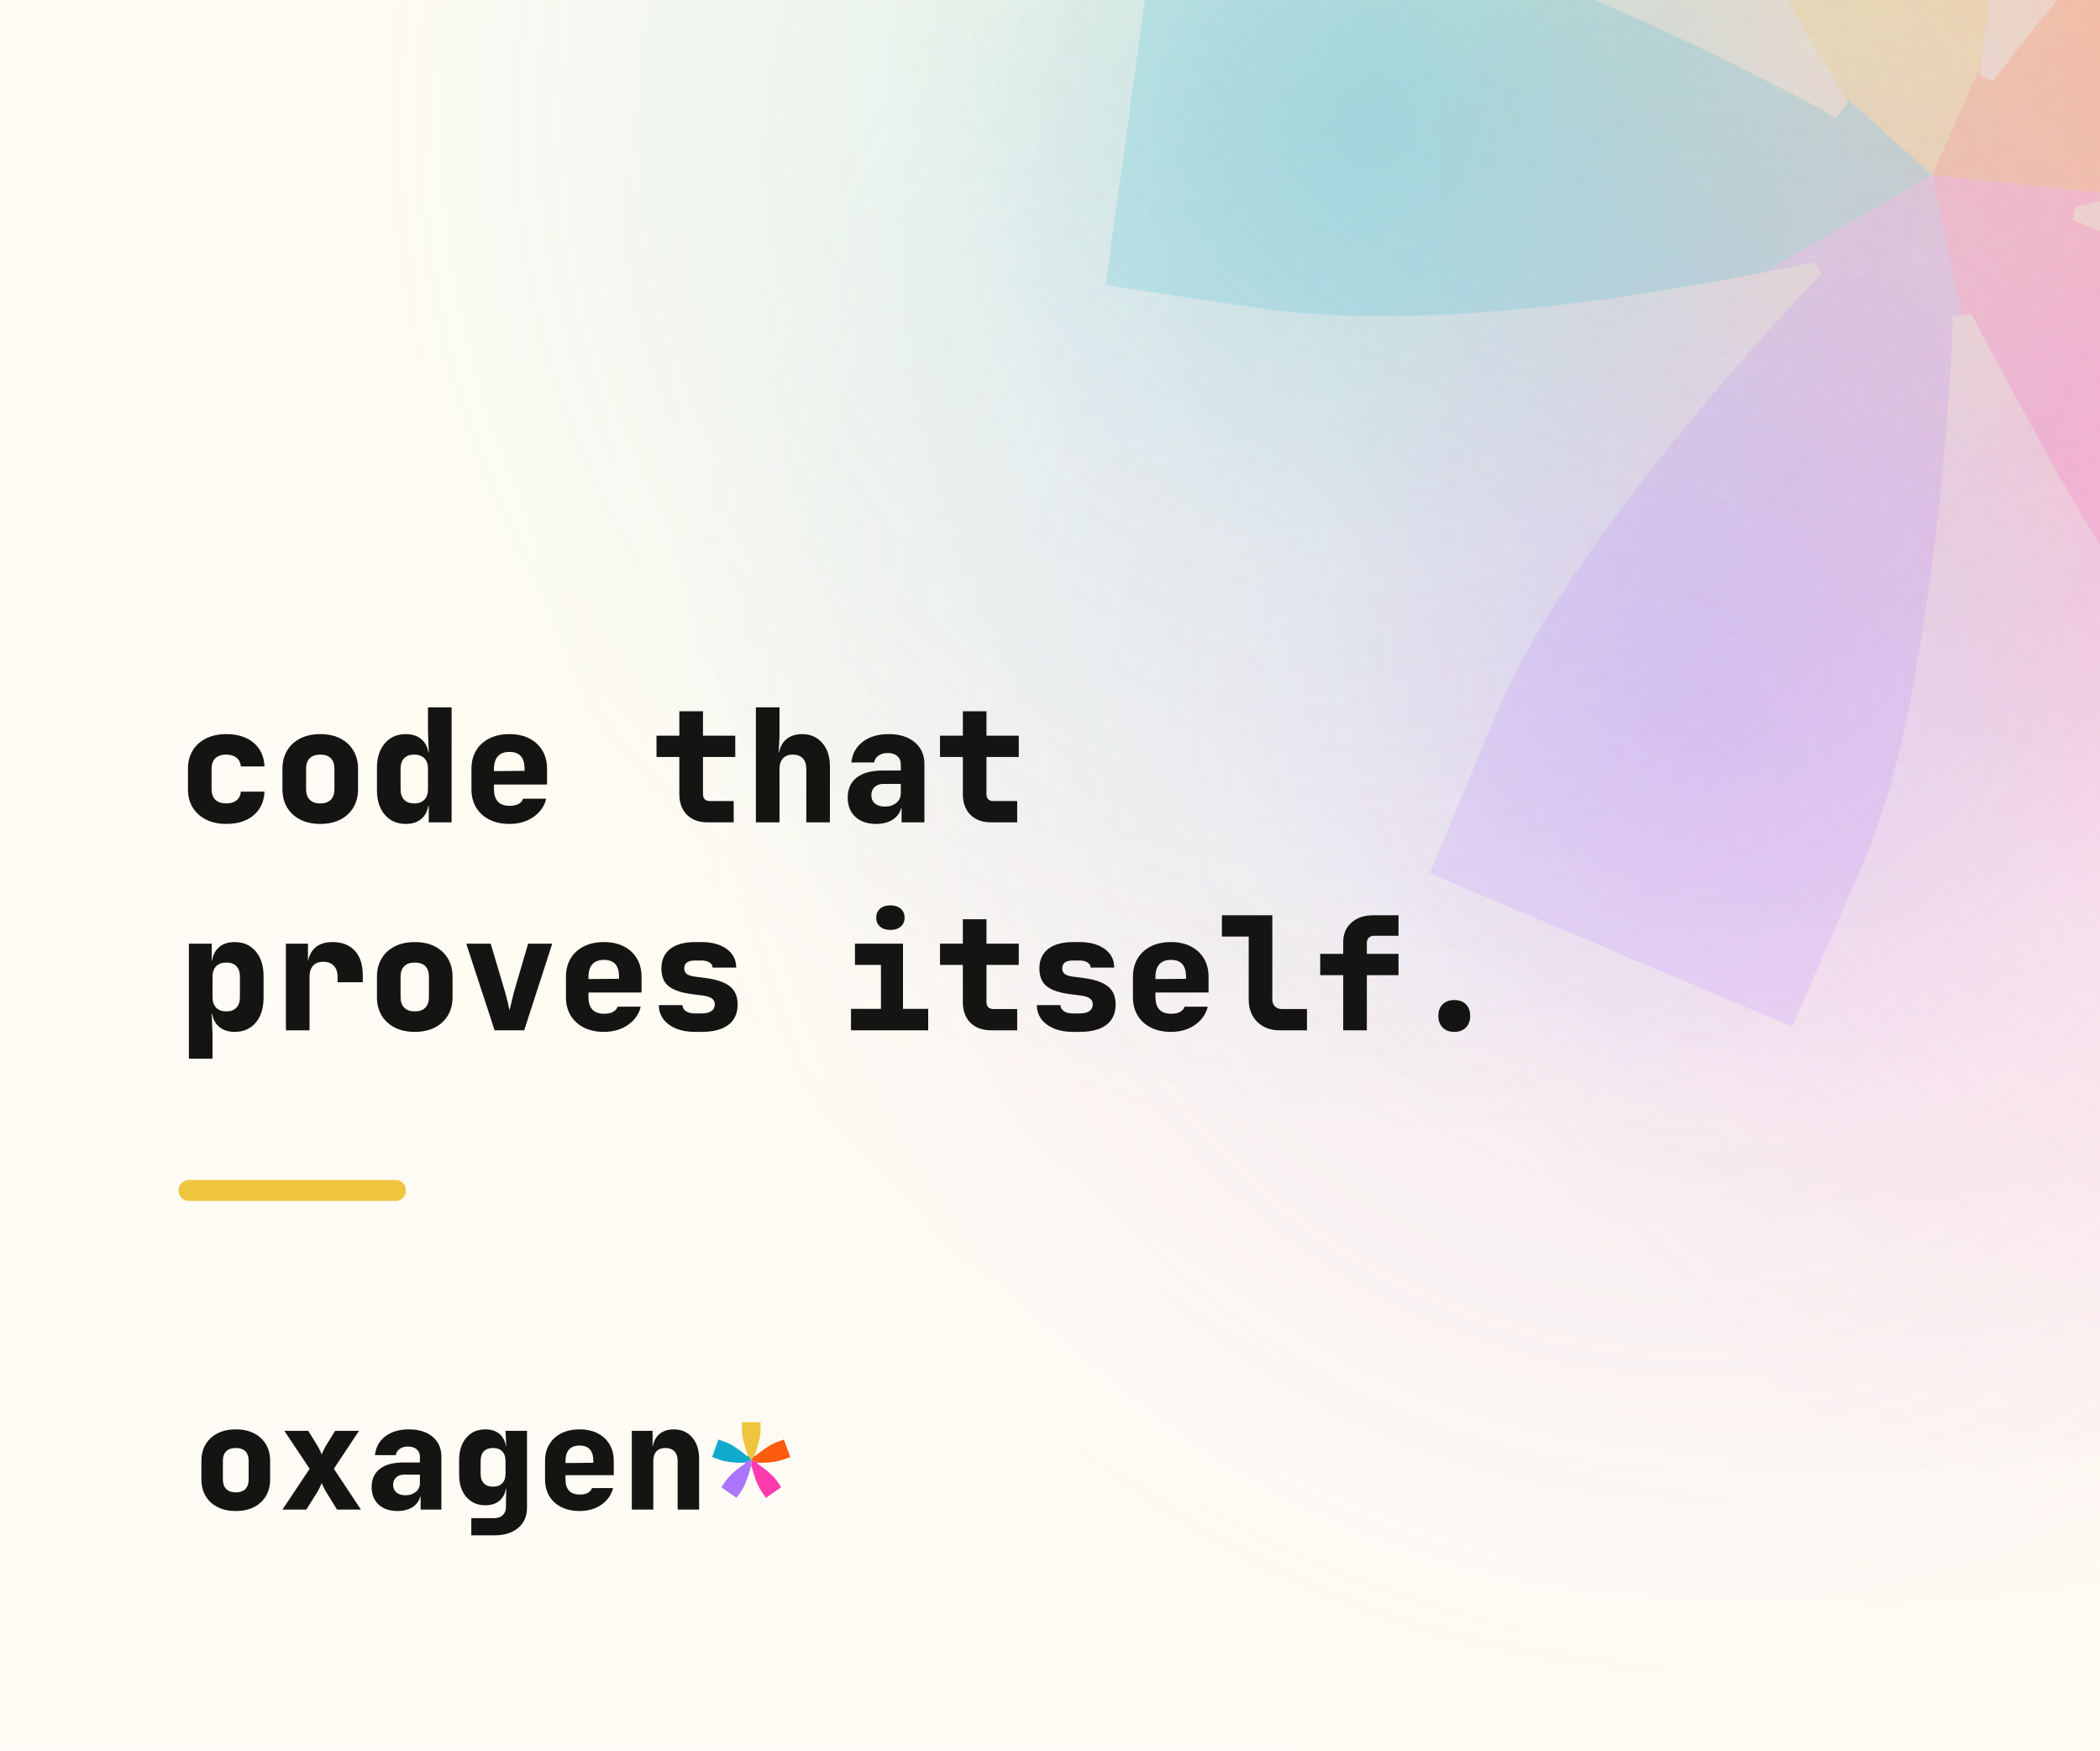
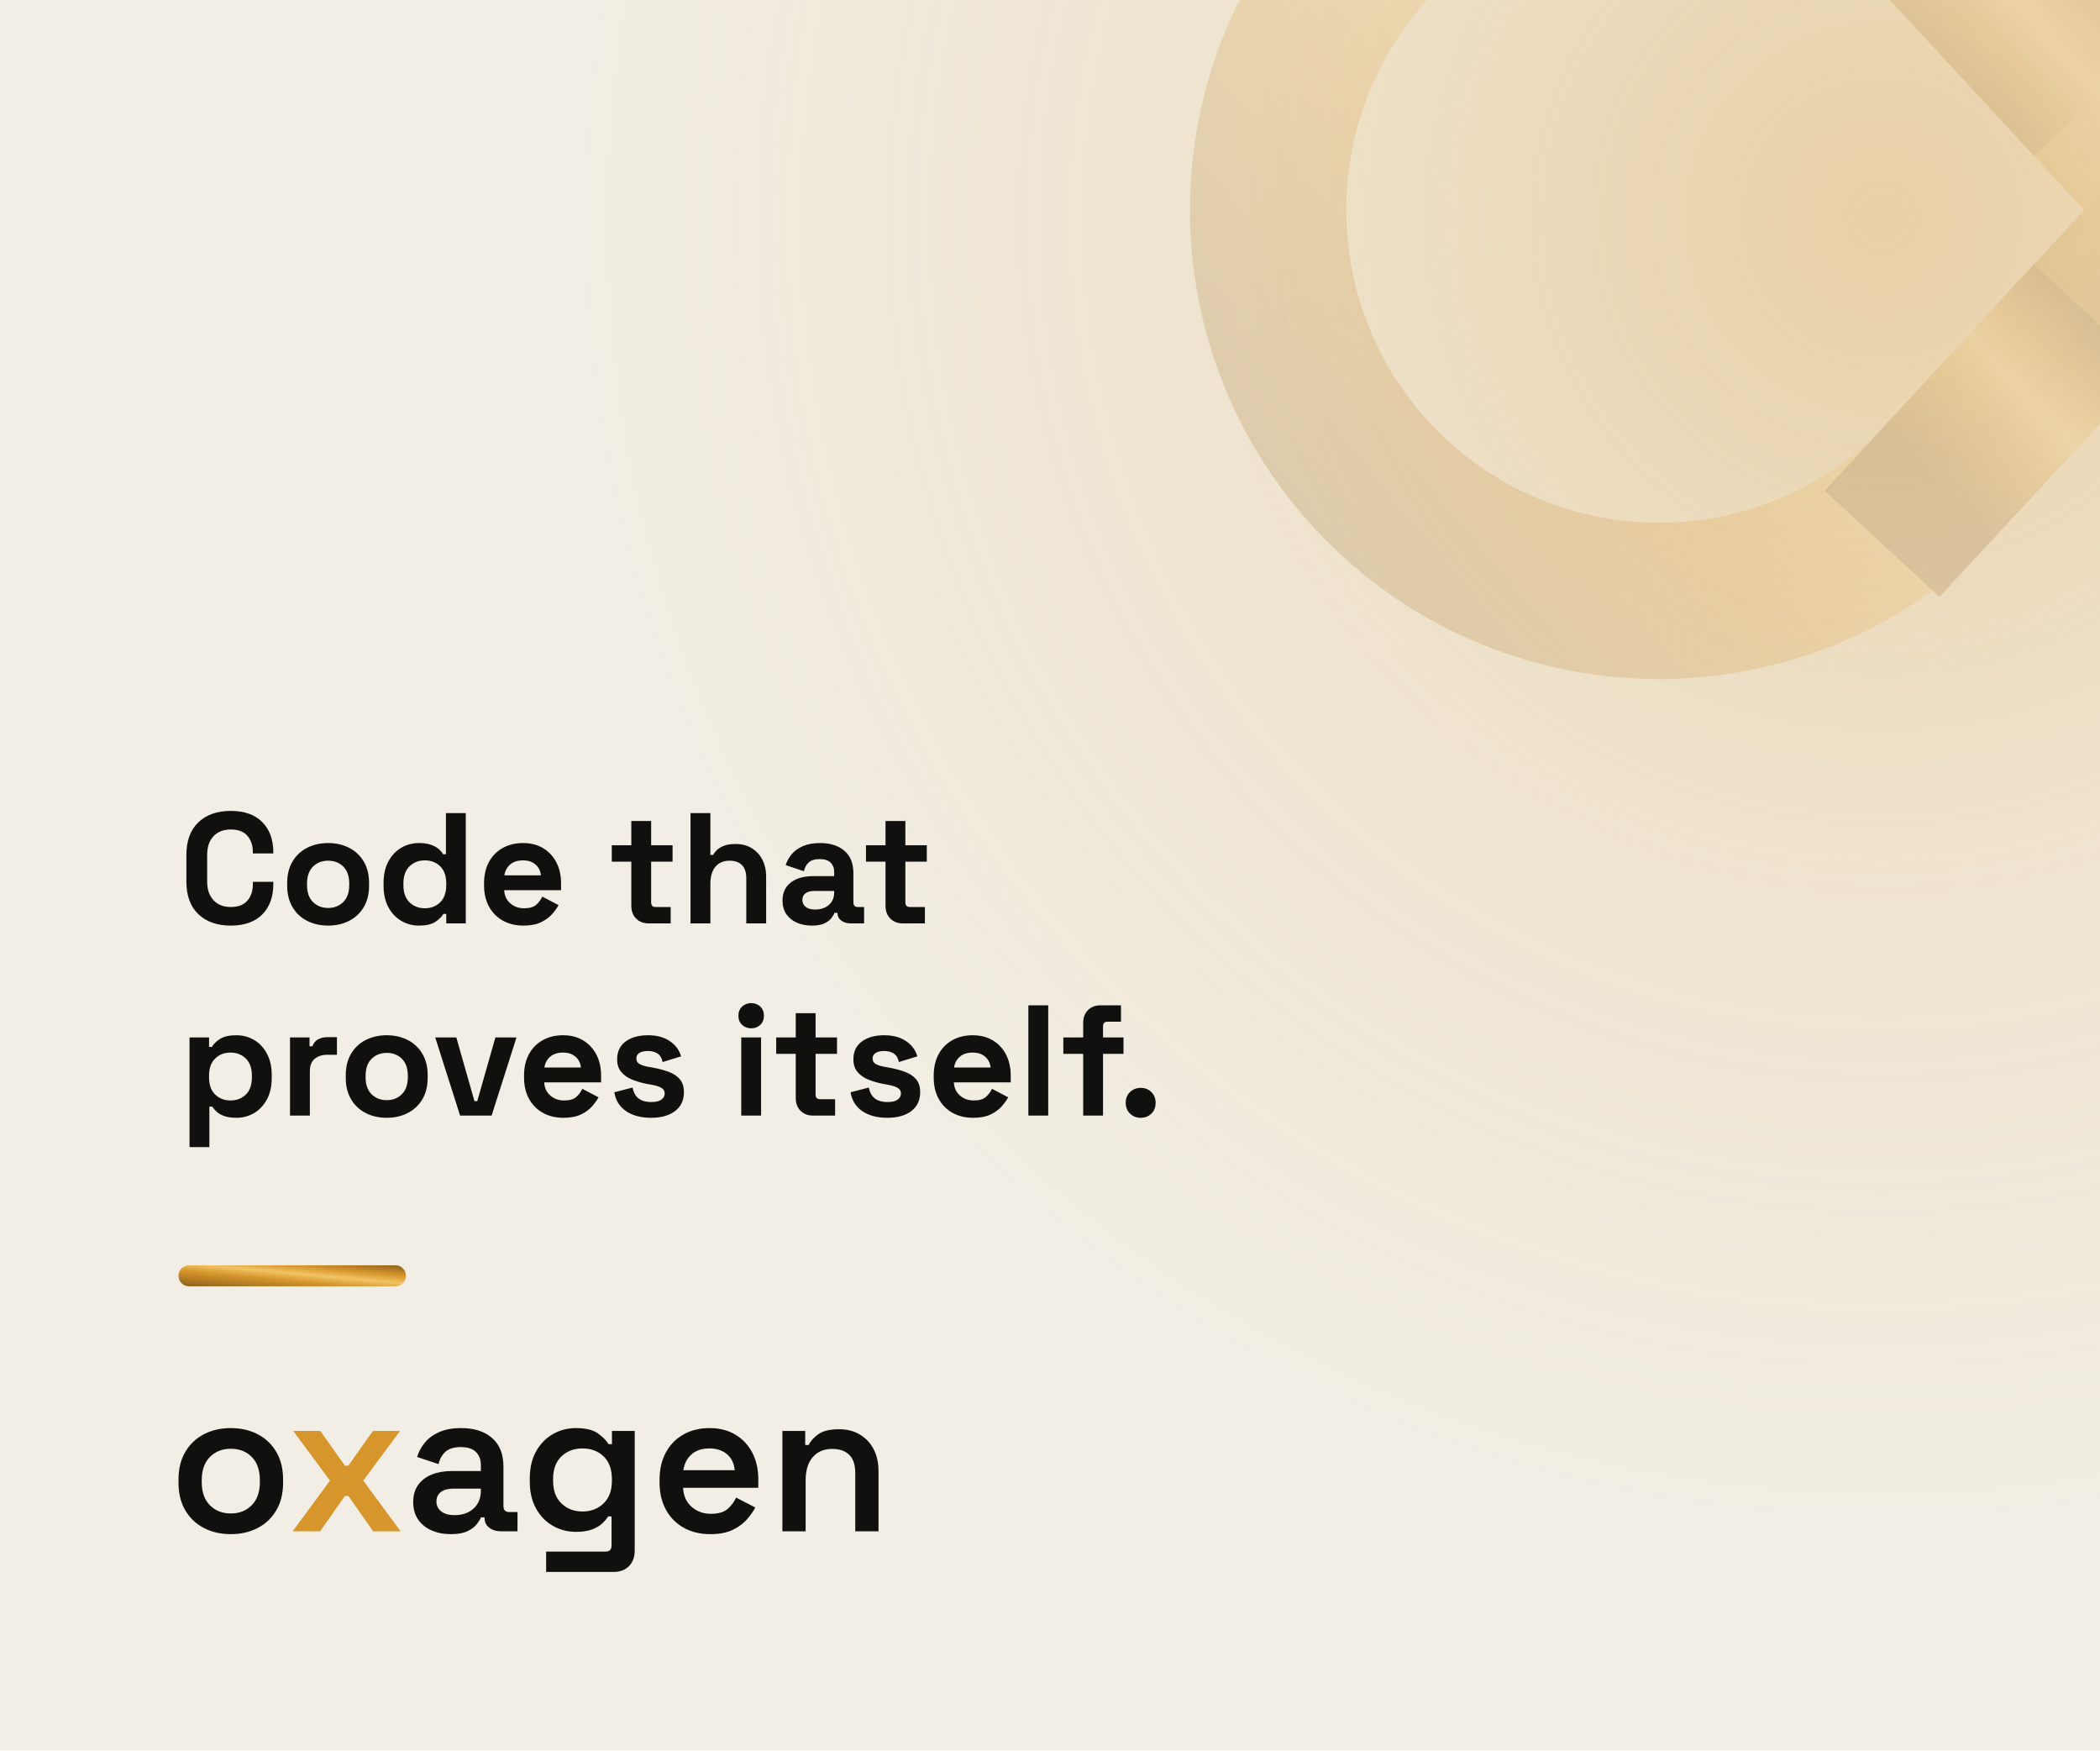
<svg xmlns="http://www.w3.org/2000/svg" width="300" height="250" viewBox="0 0 300 250">
  <defs>
-     <radialGradient id="g-s389">
-       <stop offset="0" stop-color="#EFC53F" stop-opacity="0.05" />
-       <stop offset="1" stop-color="#EFC53F" stop-opacity="0" />
+     <radialGradient id="g-s114">
+       <stop offset="0" stop-color="#D6962C" stop-opacity="0.34" />
+       <stop offset="0.5" stop-color="#D6962C" stop-opacity="0.119" />
+       <stop offset="1" stop-color="#D6962C" stop-opacity="0" />
    </radialGradient>
-     <radialGradient id="au-s390">
-       <stop offset="0" stop-color="#EFC53F" stop-opacity="0.26" />
-       <stop offset="0.45" stop-color="#EFC53F" stop-opacity="0.088" />
-       <stop offset="1" stop-color="#EFC53F" stop-opacity="0" />
-     </radialGradient>
-     <radialGradient id="au-s391">
-       <stop offset="0" stop-color="#FD5C0E" stop-opacity="0.26" />
-       <stop offset="0.45" stop-color="#FD5C0E" stop-opacity="0.088" />
-       <stop offset="1" stop-color="#FD5C0E" stop-opacity="0" />
-     </radialGradient>
-     <radialGradient id="au-s392">
-       <stop offset="0" stop-color="#FD3BAD" stop-opacity="0.26" />
-       <stop offset="0.45" stop-color="#FD3BAD" stop-opacity="0.088" />
-       <stop offset="1" stop-color="#FD3BAD" stop-opacity="0" />
-     </radialGradient>
-     <radialGradient id="au-s393">
-       <stop offset="0" stop-color="#AC75FD" stop-opacity="0.26" />
-       <stop offset="0.45" stop-color="#AC75FD" stop-opacity="0.088" />
-       <stop offset="1" stop-color="#AC75FD" stop-opacity="0" />
-     </radialGradient>
-     <radialGradient id="au-s394">
-       <stop offset="0" stop-color="#11A9CC" stop-opacity="0.26" />
-       <stop offset="0.45" stop-color="#11A9CC" stop-opacity="0.088" />
-       <stop offset="1" stop-color="#11A9CC" stop-opacity="0" />
-     </radialGradient>
-     <clipPath id="clip-s395">
-       <path d="M233.82 64.98 227.46 60.54 229.32 57.84Q230.34 56.4 231.84 55.02Q233.34 53.64 234.87 52.47Q236.4 51.3 237.48 50.58L237.36 50.34Q236.04 50.34 234.12 50.25Q232.2 50.16 230.22 49.86Q228.24 49.56 226.68 49.02L223.62 47.88L226.26 40.56L229.38 41.7Q230.94 42.24 232.62 43.32Q234.3 44.4 235.83 45.57Q237.36 46.74 238.38 47.64L238.68 47.4Q238.26 46.14 237.63 44.28Q237 42.42 236.55 40.38Q236.1 38.34 236.1 36.6V33.3H243.9V36.6Q243.9 38.34 243.45 40.38Q243 42.42 242.4 44.28Q241.8 46.14 241.32 47.4L241.56 47.58Q242.58 46.68 244.11 45.54Q245.64 44.4 247.32 43.32Q249 42.24 250.56 41.7L253.68 40.56L256.38 47.88L253.26 49.02Q251.7 49.56 249.75 49.86Q247.8 50.16 245.91 50.25Q244.02 50.34 242.64 50.34L242.52 50.58Q243.6 51.3 245.13 52.47Q246.66 53.64 248.19 55.02Q249.72 56.4 250.68 57.78L252.54 60.54L246.18 64.98L244.26 62.28Q243.3 60.84 242.49 58.92Q241.68 57 241.11 55.11Q240.54 53.22 240.18 51.96H239.82Q239.52 53.22 238.92 55.11Q238.32 57 237.54 58.92Q236.76 60.84 235.74 62.28Z" />
-     </clipPath>
-     <clipPath id="clip-s396">
-       <path d="M233.82 64.98 227.46 60.54 229.32 57.84Q230.34 56.4 231.84 55.02Q233.34 53.64 234.87 52.47Q236.4 51.3 237.48 50.58L237.36 50.34Q236.04 50.34 234.12 50.25Q232.2 50.16 230.22 49.86Q228.24 49.56 226.68 49.02L223.62 47.88L226.26 40.56L229.38 41.7Q230.94 42.24 232.62 43.32Q234.3 44.4 235.83 45.57Q237.36 46.74 238.38 47.64L238.68 47.4Q238.26 46.14 237.63 44.28Q237 42.42 236.55 40.38Q236.1 38.34 236.1 36.6V33.3H243.9V36.6Q243.9 38.34 243.45 40.38Q243 42.42 242.4 44.28Q241.8 46.14 241.32 47.4L241.56 47.58Q242.58 46.68 244.11 45.54Q245.64 44.4 247.32 43.32Q249 42.24 250.56 41.7L253.68 40.56L256.38 47.88L253.26 49.02Q251.7 49.56 249.75 49.86Q247.8 50.16 245.91 50.25Q244.02 50.34 242.64 50.34L242.52 50.58Q243.6 51.3 245.13 52.47Q246.66 53.64 248.19 55.02Q249.72 56.4 250.68 57.78L252.54 60.54L246.18 64.98L244.26 62.28Q243.3 60.84 242.49 58.92Q241.68 57 241.11 55.11Q240.54 53.22 240.18 51.96H239.82Q239.52 53.22 238.92 55.11Q238.32 57 237.54 58.92Q236.76 60.84 235.74 62.28Z" />
-     </clipPath>
+     <linearGradient id="sheen-s115" x1="0" y1="1" x2="1" y2="0">
+       <stop offset="0" stop-color="#8B5E1A" />
+       <stop offset="0.38" stop-color="#D6962C" />
+       <stop offset="0.56" stop-color="#F1C364" />
+       <stop offset="0.74" stop-color="#D6962C" />
+       <stop offset="1" stop-color="#8B5E1A" />
+     </linearGradient>
+     <linearGradient id="sheen-s116" x1="0" y1="1" x2="1" y2="0">
+       <stop offset="0" stop-color="#8B5E1A" />
+       <stop offset="0.38" stop-color="#D6962C" />
+       <stop offset="0.56" stop-color="#F1C364" />
+       <stop offset="0.74" stop-color="#D6962C" />
+       <stop offset="1" stop-color="#8B5E1A" />
+     </linearGradient>
  </defs>
-   <rect width="300" height="250" fill="#FFFCF5" />
-   <circle cx="270.0" cy="30.0" r="250.0" fill="url(#g-s389)" />
-   <circle cx="259.2" cy="-54.0" r="147.2" fill="url(#au-s390)" />
-   <circle cx="345.9" cy="-15.4" r="147.2" fill="url(#au-s391)" />
-   <circle cx="336.0" cy="79.0" r="147.2" fill="url(#au-s392)" />
-   <circle cx="243.2" cy="98.8" r="147.2" fill="url(#au-s393)" />
-   <circle cx="195.7" cy="16.6" r="147.2" fill="url(#au-s394)" />
-   <g opacity="0.16" transform="translate(276.0,25.0) rotate(-12) scale(7.24969) translate(-240.00,-49.14)">
-     <g class="star" clip-path="url(#clip-s395)">
-       <path class="ray ray0" d="M240.00 49.14 L211.12 9.38 L268.88 9.38 Z" fill="#EFC53F" />
-       <path class="ray ray1" d="M240.00 49.14 L268.88 9.38 L286.73 64.33 Z" fill="#FD5C0E" />
-       <path class="ray ray2" d="M240.00 49.14 L286.73 64.33 L240.00 98.28 Z" fill="#FD3BAD" />
-       <path class="ray ray3" d="M240.00 49.14 L240.00 98.28 L193.27 64.33 Z" fill="#AC75FD" />
-       <path class="ray ray4" d="M240.00 49.14 L193.27 64.33 L211.12 9.38 Z" fill="#11A9CC" />
+   <rect width="300" height="250" fill="#F2EEE5" />
+   <circle cx="270.0" cy="30.0" r="190.0" fill="url(#g-s114)" />
+   <g opacity="0.2" transform="translate(270.00,30.00) rotate(0) scale(1.86064) translate(-62.745,-48.000)">
+     <g data-mark="continuous-ox">
+       <path data-part="o" pathLength="1" d="M66.213 26.787 A30 30 0 1 0 66.213 69.213" fill="none" stroke="url(#sheen-s115)" stroke-width="12" stroke-linecap="round" />
+       <path data-part="xa" pathLength="1" d="M66.213 26.787 L108 72" fill="none" stroke="url(#sheen-s115)" stroke-width="12" stroke-linecap="square" />
+       <path data-part="xb" pathLength="1" d="M108 24 L66.213 69.213" fill="none" stroke="url(#sheen-s115)" stroke-width="12" stroke-linecap="square" />
+       <path data-part="ga" pathLength="1" d="M66.213 26.787 L78.2 39.760" fill="none" stroke="url(#sheen-s115)" stroke-width="12" stroke-linecap="butt" />
+       <path data-part="gb" pathLength="1" d="M66.213 69.213 L78.2 56.240" fill="none" stroke="url(#sheen-s115)" stroke-width="12" stroke-linecap="butt" />
    </g>
  </g>
-   <g transform="translate(25.50,191.77) scale(0.34091)">
-     <path d="M24 70.5Q19.62 70.5 16.38 68.85Q13.14 67.2 11.37 64.23Q9.6 61.26 9.6 57.3V49.5Q9.6 45.54 11.37 42.57Q13.14 39.6 16.38 37.95Q19.62 36.3 24 36.3Q28.44 36.3 31.65 37.95Q34.86 39.6 36.63 42.57Q38.4 45.54 38.4 49.5V57.3Q38.4 61.26 36.63 64.23Q34.86 67.2 31.65 68.85Q28.44 70.5 24 70.5ZM24 62.7Q26.64 62.7 28.02 61.29Q29.4 59.88 29.4 57.3V49.5Q29.4 46.86 28.02 45.48Q26.64 44.1 24 44.1Q21.42 44.1 20.01 45.48Q18.6 46.86 18.6 49.5V57.3Q18.6 59.88 20.01 61.29Q21.42 62.7 24 62.7Z M43.56 69.9 54.96 52.8 44.34 36.9H54.36L58.44 43.5Q58.92 44.28 59.34 45.24Q59.76 46.2 60 46.8Q60.24 46.2 60.69 45.24Q61.14 44.28 61.56 43.5L65.64 36.9H75.66L65.1 52.8L76.44 69.9H66.42L61.62 62.1Q61.14 61.26 60.69 60.33Q60.24 59.4 60 58.8Q59.76 59.4 59.34 60.33Q58.92 61.26 58.44 62.1L53.58 69.9Z M91.74 70.5Q86.76 70.5 83.85 67.8Q80.94 65.1 80.94 60.48Q80.94 55.5 84.39 52.83Q87.84 50.16 94.32 50.16H101.16V47.7Q101.16 45.78 99.81 44.64Q98.46 43.5 96.18 43.5Q94.08 43.5 92.7 44.46Q91.32 45.42 91.02 47.1H82.32Q82.86 42.12 86.67 39.21Q90.48 36.3 96.48 36.3Q102.78 36.3 106.47 39.39Q110.16 42.48 110.16 47.7V69.9H101.46V64.5H100.02L101.52 62.4Q101.52 66.12 98.85 68.31Q96.18 70.5 91.74 70.5ZM95.1 63.9Q97.74 63.9 99.45 62.49Q101.16 61.08 101.16 58.8V55.26H94.5Q92.46 55.26 91.2 56.43Q89.94 57.6 89.94 59.52Q89.94 61.56 91.32 62.73Q92.7 63.9 95.1 63.9Z M122.7 80.7V73.5H132Q134.52 73.5 135.87 72.24Q137.22 70.98 137.22 68.76V67.5L137.34 61.2H135.24L137.34 59.1Q137.34 63.36 135 65.73Q132.66 68.1 128.58 68.1Q123.6 68.1 120.6 64.62Q117.6 61.14 117.6 55.2V49.2Q117.6 43.32 120.6 39.81Q123.6 36.3 128.58 36.3Q132.66 36.3 135 38.67Q137.34 41.04 137.34 45.3L135.24 43.2H137.34L137.04 36.9H146.04V69.06Q146.04 74.46 142.35 77.58Q138.66 80.7 132.3 80.7ZM131.82 60.3Q134.28 60.3 135.66 58.89Q137.04 57.48 137.04 54.9V49.5Q137.04 46.92 135.66 45.51Q134.28 44.1 131.82 44.1Q129.3 44.1 127.95 45.51Q126.6 46.92 126.6 49.5V54.9Q126.6 57.48 127.95 58.89Q129.3 60.3 131.82 60.3Z M168.06 70.5Q163.68 70.5 160.41 68.85Q157.14 67.2 155.37 64.23Q153.6 61.26 153.6 57.3V49.5Q153.6 45.54 155.37 42.57Q157.14 39.6 160.41 37.95Q163.68 36.3 168.06 36.3Q172.44 36.3 175.65 37.95Q178.86 39.6 180.63 42.57Q182.4 45.54 182.4 49.5V55.5H162.18V57.3Q162.18 60.42 163.68 62.01Q165.18 63.6 168.18 63.6Q170.28 63.6 171.57 62.88Q172.86 62.16 173.28 60.9H182.1Q181.02 65.22 177.21 67.86Q173.4 70.5 168.06 70.5ZM173.82 50.88V49.38Q173.82 46.32 172.41 44.7Q171 43.08 168.06 43.08Q165.12 43.08 163.65 44.76Q162.18 46.44 162.18 49.5V50.4L174.42 50.28Z M189.96 69.9V36.9H198.66V43.2H201.3L198.66 45.3Q198.66 41.1 201.06 38.7Q203.46 36.3 207.54 36.3Q212.34 36.3 215.25 39.66Q218.16 43.02 218.16 48.6V69.9H209.16V49.5Q209.16 46.92 207.81 45.51Q206.46 44.1 204 44.1Q201.6 44.1 200.28 45.51Q198.96 46.92 198.96 49.5V69.9Z" fill="#141413" />
-     <g class="star" clip-path="url(#clip-s396)">
-       <path class="ray ray0" d="M240.00 49.14 L211.12 9.38 L268.88 9.38 Z" fill="#EFC53F" />
-       <path class="ray ray1" d="M240.00 49.14 L268.88 9.38 L286.73 64.33 Z" fill="#FD5C0E" />
-       <path class="ray ray2" d="M240.00 49.14 L286.73 64.33 L240.00 98.28 Z" fill="#FD3BAD" />
-       <path class="ray ray3" d="M240.00 49.14 L240.00 98.28 L193.27 64.33 Z" fill="#AC75FD" />
-       <path class="ray ray4" d="M240.00 49.14 L193.27 64.33 L211.12 9.38 Z" fill="#11A9CC" />
-     </g>
+   <g transform="translate(25.50,203.96) scale(0.22033)">
+     <path d="M33.908 68.758Q24.166 68.758 16.479 64.774Q8.791 60.789 4.396 53.297Q0 45.803 0 35.386V33.372Q0 22.954 4.396 15.461Q8.791 7.969 16.479 3.984Q24.166 0 33.908 0Q43.651 0 51.338 3.984Q59.025 7.969 63.421 15.461Q67.817 22.954 67.817 33.372V35.386Q67.817 45.803 63.421 53.297Q59.025 60.789 51.338 64.774Q43.651 68.758 33.908 68.758ZM33.908 55.349Q42.19 55.349 47.469 50.02Q52.748 44.691 52.748 35.014V33.744Q52.748 24.067 47.523 18.738Q42.298 13.409 33.908 13.409Q25.65 13.409 20.359 18.738Q15.068 24.067 15.068 33.744V35.014Q15.068 44.691 20.359 50.02Q25.65 55.349 33.908 55.349Z M176.569 68.758Q169.637 68.758 164.119 66.345Q158.601 63.933 155.387 59.294Q152.173 54.654 152.173 48.009Q152.173 41.34 155.387 36.856Q158.601 32.371 164.27 30.102Q169.94 27.832 177.174 27.832H196.047V23.892Q196.047 18.732 192.874 15.527Q189.701 12.323 182.99 12.323Q176.411 12.323 173.049 15.384Q169.686 18.445 168.627 23.359L154.691 18.732Q156.27 13.613 159.748 9.397Q163.225 5.181 169.049 2.59Q174.874 0 183.208 0Q195.972 0 203.326 6.428Q210.681 12.856 210.681 24.939V50.471Q210.681 54.42 214.368 54.42H219.795V66.915H209.197Q204.464 66.915 201.442 64.533Q198.42 62.152 198.42 58.156V57.886H196.126Q195.392 59.697 193.399 62.298Q191.406 64.9 187.388 66.829Q183.369 68.758 176.569 68.758ZM179.05 56.435Q186.581 56.435 191.314 52.159Q196.047 47.884 196.047 40.603V39.24H178.175Q173.175 39.24 170.208 41.388Q167.241 43.536 167.241 47.551Q167.241 51.567 170.34 54.001Q173.439 56.435 179.05 56.435Z M227.767 34.642V32.628Q227.767 22.382 231.86 15.086Q235.953 7.791 242.768 3.895Q249.582 0 257.706 0Q266.935 0 271.762 3.333Q276.589 6.665 278.81 10.411H281.042V1.843H295.801V79.33Q295.801 85.699 292.104 89.472Q288.408 93.246 282.079 93.246H238.369V80.054H277.023Q280.779 80.054 280.779 76.104V57.278H278.547Q277.161 59.568 274.665 61.89Q272.168 64.213 268.057 65.741Q263.946 67.27 257.706 67.27Q249.582 67.27 242.756 63.375Q235.93 59.479 231.848 52.172Q227.767 44.865 227.767 34.642ZM261.938 54.078Q270.151 54.078 275.573 48.861Q280.996 43.644 280.996 34.27V33Q280.996 23.494 275.627 18.343Q270.259 13.192 261.938 13.192Q253.749 13.192 248.315 18.343Q242.881 23.494 242.881 33V34.27Q242.881 43.644 248.315 48.861Q253.749 54.078 261.938 54.078Z M344.764 68.758Q334.998 68.758 327.583 64.611Q320.167 60.464 316.031 52.905Q311.896 45.346 311.896 35.169V33.589Q311.896 23.389 315.977 15.842Q320.059 8.294 327.397 4.147Q334.735 0 344.385 0Q353.881 0 360.956 4.187Q368.031 8.373 371.981 15.851Q375.931 23.33 375.931 33.289V38.697H327.181Q327.468 46.333 332.587 50.95Q337.707 55.566 345.198 55.566Q352.522 55.566 356.101 52.353Q359.681 49.141 361.553 45.063L373.985 51.481Q372.119 55.066 368.63 59.104Q365.141 63.143 359.394 65.95Q353.648 68.758 344.764 68.758ZM327.313 27.289H360.622Q360.095 20.799 355.7 16.995Q351.304 13.192 344.277 13.192Q337.055 13.192 332.691 16.995Q328.327 20.799 327.313 27.289Z M391.548 66.915V1.843H406.353V10.977H408.585Q410.303 7.254 414.832 3.999Q419.361 0.744 428.435 0.744Q435.956 0.744 441.695 4.129Q447.434 7.514 450.651 13.59Q453.868 19.666 453.868 27.944V66.915H438.8V29.123Q438.8 21.197 434.891 17.349Q430.983 13.502 423.9 13.502Q415.872 13.502 411.244 18.824Q406.617 24.146 406.617 33.944V66.915Z" fill="#10100F" />
+     <path d="M73.998 66.915 98.226 34.07 74.376 1.843H91.963L107.9 24.35H110.131L126.068 1.843H143.654L119.805 34.07L144.033 66.915H126.206L110.131 44.007H107.9L91.824 66.915Z" fill="#D6962C" />
  </g>
-   <rect x="25.5" y="168.523" width="32.5" height="3" rx="1.5" fill="#EFC53F" />
-   <path d="M26.985 151.198V134.773H30.247V137.135H31.035L30.247 137.923Q30.247 136.325 31.125 135.436Q32.002 134.548 33.532 134.548Q35.4 134.548 36.525 135.864Q37.65 137.18 37.65 139.385V142.535Q37.65 143.998 37.144 145.089Q36.638 146.18 35.715 146.776Q34.792 147.373 33.532 147.373Q32.002 147.373 31.125 146.484Q30.247 145.595 30.247 143.998L31.035 144.785H30.247L30.36 147.823V151.198ZM32.318 144.448Q33.263 144.448 33.769 143.919Q34.275 143.39 34.275 142.423V139.498Q34.275 138.508 33.769 137.99Q33.263 137.473 32.318 137.473Q31.395 137.473 30.878 138.001Q30.36 138.53 30.36 139.498V142.423Q30.36 143.39 30.878 143.919Q31.395 144.448 32.318 144.448Z M40.845 147.148V134.773H43.995V137.135H44.85L43.883 138.575Q43.883 136.573 44.805 135.56Q45.727 134.548 47.505 134.548Q49.553 134.548 50.689 135.785Q51.825 137.023 51.825 139.273V140.285H48.225V139.498Q48.225 138.485 47.674 137.923Q47.123 137.36 46.2 137.36Q45.233 137.36 44.726 137.923Q44.22 138.485 44.22 139.498V147.148Z M59.25 147.373Q57.608 147.373 56.392 146.754Q55.178 146.135 54.514 145.021Q53.85 143.908 53.85 142.423V139.498Q53.85 138.013 54.514 136.899Q55.178 135.785 56.392 135.166Q57.608 134.548 59.25 134.548Q60.915 134.548 62.119 135.166Q63.322 135.785 63.986 136.899Q64.65 138.013 64.65 139.498V142.423Q64.65 143.908 63.986 145.021Q63.322 146.135 62.119 146.754Q60.915 147.373 59.25 147.373ZM59.25 144.448Q60.24 144.448 60.758 143.919Q61.275 143.39 61.275 142.423V139.498Q61.275 138.508 60.758 137.99Q60.24 137.473 59.25 137.473Q58.282 137.473 57.754 137.99Q57.225 138.508 57.225 139.498V142.423Q57.225 143.39 57.754 143.919Q58.282 144.448 59.25 144.448Z M70.657 147.148 66.608 134.773H70.095L72.165 141.725Q72.345 142.355 72.525 143.098Q72.705 143.84 72.795 144.29Q72.907 143.84 73.076 143.098Q73.245 142.355 73.403 141.748L75.45 134.773H78.892L74.888 147.148Z M86.272 147.373Q84.63 147.373 83.404 146.754Q82.177 146.135 81.514 145.021Q80.85 143.908 80.85 142.423V139.498Q80.85 138.013 81.514 136.899Q82.177 135.785 83.404 135.166Q84.63 134.548 86.272 134.548Q87.915 134.548 89.119 135.166Q90.323 135.785 90.986 136.899Q91.65 138.013 91.65 139.498V141.748H84.067V142.423Q84.067 143.593 84.63 144.189Q85.192 144.785 86.317 144.785Q87.105 144.785 87.589 144.515Q88.073 144.245 88.23 143.773H91.537Q91.132 145.393 89.704 146.383Q88.275 147.373 86.272 147.373ZM88.433 140.015V139.453Q88.433 138.305 87.904 137.698Q87.375 137.09 86.272 137.09Q85.17 137.09 84.619 137.72Q84.067 138.35 84.067 139.498V139.835L88.657 139.79Z M99.233 147.373Q97.703 147.373 96.555 146.889Q95.407 146.405 94.766 145.55Q94.125 144.695 94.125 143.548H97.5Q97.5 144.088 97.984 144.414Q98.468 144.74 99.233 144.74H100.222Q101.145 144.74 101.629 144.403Q102.112 144.065 102.112 143.458Q102.112 142.895 101.685 142.591Q101.257 142.288 100.358 142.175L98.918 141.995Q96.6 141.703 95.543 140.87Q94.485 140.038 94.485 138.328Q94.485 136.528 95.722 135.538Q96.96 134.548 99.345 134.548H100.2Q102.472 134.548 103.822 135.538Q105.172 136.528 105.172 138.193H101.797Q101.797 137.743 101.359 137.461Q100.92 137.18 100.2 137.18H99.345Q98.513 137.18 98.13 137.461Q97.748 137.743 97.748 138.305Q97.748 138.823 98.096 139.093Q98.445 139.363 99.21 139.475L100.763 139.678Q103.102 139.97 104.239 140.848Q105.375 141.725 105.375 143.458Q105.375 145.348 104.07 146.36Q102.765 147.373 100.222 147.373Z M121.575 147.148V144.088H125.85V137.81H122.138V134.773H129V144.088H132.6V147.148ZM127.2 132.815Q126.278 132.815 125.726 132.343Q125.175 131.87 125.175 131.06Q125.175 130.25 125.726 129.778Q126.278 129.305 127.2 129.305Q128.123 129.305 128.674 129.778Q129.225 130.25 129.225 131.06Q129.225 131.87 128.674 132.343Q128.123 132.815 127.2 132.815Z M141.6 147.148Q139.71 147.148 138.63 146.068Q137.55 144.988 137.55 143.098V137.81H134.287V134.773H137.55V131.285H140.925V134.773H145.537V137.81H140.925V143.098Q140.925 144.11 141.938 144.11H145.312V147.148Z M153.232 147.373Q151.702 147.373 150.555 146.889Q149.407 146.405 148.766 145.55Q148.125 144.695 148.125 143.548H151.5Q151.5 144.088 151.984 144.414Q152.468 144.74 153.232 144.74H154.222Q155.145 144.74 155.629 144.403Q156.113 144.065 156.113 143.458Q156.113 142.895 155.685 142.591Q155.257 142.288 154.357 142.175L152.917 141.995Q150.6 141.703 149.543 140.87Q148.485 140.038 148.485 138.328Q148.485 136.528 149.723 135.538Q150.96 134.548 153.345 134.548H154.2Q156.472 134.548 157.822 135.538Q159.173 136.528 159.173 138.193H155.798Q155.798 137.743 155.359 137.461Q154.92 137.18 154.2 137.18H153.345Q152.512 137.18 152.13 137.461Q151.748 137.743 151.748 138.305Q151.748 138.823 152.096 139.093Q152.445 139.363 153.21 139.475L154.762 139.678Q157.102 139.97 158.239 140.848Q159.375 141.725 159.375 143.458Q159.375 145.348 158.07 146.36Q156.765 147.373 154.222 147.373Z M167.273 147.373Q165.63 147.373 164.404 146.754Q163.178 146.135 162.514 145.021Q161.85 143.908 161.85 142.423V139.498Q161.85 138.013 162.514 136.899Q163.178 135.785 164.404 135.166Q165.63 134.548 167.273 134.548Q168.915 134.548 170.119 135.166Q171.322 135.785 171.986 136.899Q172.65 138.013 172.65 139.498V141.748H165.067V142.423Q165.067 143.593 165.63 144.189Q166.192 144.785 167.317 144.785Q168.105 144.785 168.589 144.515Q169.072 144.245 169.23 143.773H172.537Q172.132 145.393 170.704 146.383Q169.275 147.373 167.273 147.373ZM169.433 140.015V139.453Q169.433 138.305 168.904 137.698Q168.375 137.09 167.273 137.09Q166.17 137.09 165.619 137.72Q165.067 138.35 165.067 139.498V139.835L169.657 139.79Z M182.775 147.148Q181.47 147.148 180.48 146.596Q179.49 146.045 178.939 145.055Q178.387 144.065 178.387 142.76V133.76H174.562V130.723H181.762V142.76Q181.762 143.368 182.134 143.739Q182.505 144.11 183.113 144.11H186.713V147.148Z M191.887 147.148V139.273H188.602V136.235H191.887V134.548Q191.887 132.815 193.069 131.769Q194.25 130.723 196.162 130.723H199.785V133.648H196.275Q195.825 133.648 195.544 133.929Q195.262 134.21 195.262 134.66V136.235H199.785V139.273H195.262V147.148Z M207.75 147.373Q206.715 147.373 206.096 146.754Q205.477 146.135 205.477 145.1Q205.477 144.043 206.096 143.435Q206.715 142.828 207.75 142.828Q208.808 142.828 209.415 143.435Q210.023 144.043 210.023 145.1Q210.023 146.135 209.415 146.754Q208.808 147.373 207.75 147.373Z" fill="#141413" />
-   <path d="M32.318 117.673Q30.675 117.673 29.438 117.054Q28.2 116.435 27.525 115.321Q26.85 114.208 26.85 112.723V109.798Q26.85 108.29 27.525 107.188Q28.2 106.085 29.438 105.466Q30.675 104.848 32.318 104.848Q34.77 104.848 36.233 106.085Q37.695 107.323 37.785 109.46H34.41Q34.343 108.673 33.791 108.223Q33.24 107.773 32.318 107.773Q31.305 107.773 30.765 108.29Q30.225 108.808 30.225 109.798V112.723Q30.225 113.69 30.765 114.219Q31.305 114.748 32.318 114.748Q33.24 114.748 33.791 114.309Q34.343 113.87 34.41 113.06H37.785Q37.695 115.198 36.233 116.435Q34.77 117.673 32.318 117.673Z M45.75 117.673Q44.108 117.673 42.892 117.054Q41.678 116.435 41.014 115.321Q40.35 114.208 40.35 112.723V109.798Q40.35 108.313 41.014 107.199Q41.678 106.085 42.892 105.466Q44.108 104.848 45.75 104.848Q47.415 104.848 48.619 105.466Q49.822 106.085 50.486 107.199Q51.15 108.313 51.15 109.798V112.723Q51.15 114.208 50.486 115.321Q49.822 116.435 48.619 117.054Q47.415 117.673 45.75 117.673ZM45.75 114.748Q46.74 114.748 47.258 114.219Q47.775 113.69 47.775 112.723V109.798Q47.775 108.808 47.258 108.29Q46.74 107.773 45.75 107.773Q44.782 107.773 44.254 108.29Q43.725 108.808 43.725 109.798V112.723Q43.725 113.69 44.254 114.219Q44.782 114.748 45.75 114.748Z M57.968 117.673Q56.1 117.673 54.975 116.368Q53.85 115.063 53.85 112.835V109.685Q53.85 107.48 54.975 106.164Q56.1 104.848 57.968 104.848Q59.498 104.848 60.375 105.736Q61.252 106.625 61.252 108.223L60.465 107.435H61.252L61.14 104.398V101.023H64.515V117.448H61.252V115.085H60.465L61.252 114.298Q61.252 115.895 60.375 116.784Q59.498 117.673 57.968 117.673ZM59.182 114.748Q60.105 114.748 60.623 114.219Q61.14 113.69 61.14 112.723V109.798Q61.14 108.83 60.623 108.301Q60.105 107.773 59.182 107.773Q58.237 107.773 57.731 108.301Q57.225 108.83 57.225 109.798V112.723Q57.225 113.69 57.731 114.219Q58.237 114.748 59.182 114.748Z M72.772 117.673Q71.13 117.673 69.904 117.054Q68.677 116.435 68.014 115.321Q67.35 114.208 67.35 112.723V109.798Q67.35 108.313 68.014 107.199Q68.677 106.085 69.904 105.466Q71.13 104.848 72.772 104.848Q74.415 104.848 75.619 105.466Q76.823 106.085 77.486 107.199Q78.15 108.313 78.15 109.798V112.048H70.567V112.723Q70.567 113.893 71.13 114.489Q71.692 115.085 72.817 115.085Q73.605 115.085 74.089 114.815Q74.573 114.545 74.73 114.073H78.037Q77.632 115.693 76.204 116.683Q74.775 117.673 72.772 117.673ZM74.933 110.315V109.753Q74.933 108.605 74.404 107.998Q73.875 107.39 72.772 107.39Q71.67 107.39 71.119 108.02Q70.567 108.65 70.567 109.798V110.135L75.157 110.09Z M101.1 117.448Q99.21 117.448 98.13 116.368Q97.05 115.288 97.05 113.398V108.11H93.787V105.073H97.05V101.585H100.425V105.073H105.037V108.11H100.425V113.398Q100.425 114.41 101.438 114.41H104.812V117.448Z M107.985 117.448V101.023H111.36V105.073L111.248 107.435H112.237L111.248 108.223Q111.248 106.648 112.148 105.748Q113.047 104.848 114.578 104.848Q116.377 104.848 117.469 106.108Q118.56 107.368 118.56 109.46V117.448H115.185V109.798Q115.185 108.83 114.679 108.301Q114.172 107.773 113.25 107.773Q112.35 107.773 111.855 108.301Q111.36 108.83 111.36 109.798V117.448Z M125.153 117.673Q123.285 117.673 122.194 116.66Q121.103 115.648 121.103 113.915Q121.103 112.048 122.396 111.046Q123.69 110.045 126.12 110.045H128.685V109.123Q128.685 108.403 128.179 107.975Q127.672 107.548 126.817 107.548Q126.03 107.548 125.513 107.908Q124.995 108.268 124.882 108.898H121.62Q121.823 107.03 123.251 105.939Q124.68 104.848 126.93 104.848Q129.292 104.848 130.676 106.006Q132.06 107.165 132.06 109.123V117.448H128.798V115.423H128.257L128.82 114.635Q128.82 116.03 127.819 116.851Q126.817 117.673 125.153 117.673ZM126.412 115.198Q127.403 115.198 128.044 114.669Q128.685 114.14 128.685 113.285V111.958H126.188Q125.422 111.958 124.95 112.396Q124.478 112.835 124.478 113.555Q124.478 114.32 124.995 114.759Q125.513 115.198 126.412 115.198Z M141.6 117.448Q139.71 117.448 138.63 116.368Q137.55 115.288 137.55 113.398V108.11H134.287V105.073H137.55V101.585H140.925V105.073H145.537V108.11H140.925V113.398Q140.925 114.41 141.938 114.41H145.312V117.448Z" fill="#141413" />
+   <rect x="25.50" y="180.71" width="32.50" height="3.00" rx="1.5" fill="url(#sheen-s116)" />
+   <path d="M27.075 163.83V148.17H29.865V149.52H30.27Q30.652 148.868 31.462 148.362Q32.273 147.855 33.78 147.855Q35.13 147.855 36.278 148.519Q37.425 149.183 38.123 150.465Q38.82 151.748 38.82 153.57V153.93Q38.82 155.753 38.123 157.035Q37.425 158.318 36.278 158.982Q35.13 159.645 33.78 159.645Q32.767 159.645 32.081 159.409Q31.395 159.173 30.979 158.802Q30.562 158.43 30.315 158.048H29.91V163.83ZM32.925 157.17Q34.252 157.17 35.119 156.327Q35.985 155.483 35.985 153.863V153.638Q35.985 152.018 35.108 151.174Q34.23 150.33 32.925 150.33Q31.62 150.33 30.742 151.174Q29.865 152.018 29.865 153.638V153.863Q29.865 155.483 30.742 156.327Q31.62 157.17 32.925 157.17Z M41.43 159.33V148.17H44.22V149.43H44.625Q44.873 148.755 45.446 148.44Q46.02 148.125 46.785 148.125H48.135V150.645H46.74Q45.66 150.645 44.962 151.219Q44.265 151.793 44.265 152.985V159.33Z M55.245 159.645Q53.58 159.645 52.252 158.97Q50.925 158.295 50.16 157.013Q49.395 155.73 49.395 153.93V153.57Q49.395 151.77 50.16 150.488Q50.925 149.205 52.252 148.53Q53.58 147.855 55.245 147.855Q56.91 147.855 58.237 148.53Q59.565 149.205 60.33 150.488Q61.095 151.77 61.095 153.57V153.93Q61.095 155.73 60.33 157.013Q59.565 158.295 58.237 158.97Q56.91 159.645 55.245 159.645ZM55.245 157.125Q56.55 157.125 57.405 156.282Q58.26 155.438 58.26 153.863V153.638Q58.26 152.063 57.416 151.219Q56.572 150.375 55.245 150.375Q53.94 150.375 53.085 151.219Q52.23 152.063 52.23 153.638V153.863Q52.23 155.438 53.085 156.282Q53.94 157.125 55.245 157.125Z M65.73 159.33 62.175 148.17H65.19L67.778 157.26H68.183L70.77 148.17H73.785L70.23 159.33Z M80.49 159.645Q78.825 159.645 77.554 158.937Q76.282 158.228 75.574 156.934Q74.865 155.64 74.865 153.885V153.615Q74.865 151.86 75.562 150.567Q76.26 149.273 77.52 148.564Q78.78 147.855 80.445 147.855Q82.088 147.855 83.302 148.587Q84.517 149.318 85.192 150.612Q85.868 151.905 85.868 153.615V154.583H77.745Q77.79 155.73 78.6 156.45Q79.41 157.17 80.58 157.17Q81.772 157.17 82.335 156.653Q82.897 156.135 83.19 155.505L85.507 156.72Q85.192 157.305 84.596 157.992Q84 158.678 83.01 159.162Q82.02 159.645 80.49 159.645ZM77.767 152.468H82.987Q82.897 151.5 82.211 150.915Q81.525 150.33 80.422 150.33Q79.275 150.33 78.6 150.915Q77.925 151.5 77.767 152.468Z M93.022 159.645Q90.84 159.645 89.445 158.7Q88.05 157.755 87.757 156L90.368 155.325Q90.525 156.113 90.896 156.563Q91.267 157.013 91.819 157.204Q92.37 157.395 93.022 157.395Q94.013 157.395 94.485 157.047Q94.957 156.698 94.957 156.18Q94.957 155.663 94.507 155.382Q94.058 155.1 93.067 154.92L92.438 154.808Q91.267 154.583 90.3 154.189Q89.332 153.795 88.748 153.098Q88.162 152.4 88.162 151.298Q88.162 149.633 89.377 148.744Q90.593 147.855 92.573 147.855Q94.44 147.855 95.677 148.688Q96.915 149.52 97.297 150.87L94.665 151.68Q94.485 150.825 93.934 150.465Q93.382 150.105 92.573 150.105Q91.763 150.105 91.335 150.387Q90.907 150.668 90.907 151.163Q90.907 151.703 91.358 151.962Q91.808 152.22 92.573 152.355L93.203 152.468Q94.463 152.693 95.486 153.064Q96.51 153.435 97.106 154.122Q97.703 154.808 97.703 155.978Q97.703 157.733 96.431 158.689Q95.16 159.645 93.022 159.645Z M105.892 159.33V148.17H108.727V159.33ZM107.31 146.865Q106.545 146.865 106.016 146.37Q105.487 145.875 105.487 145.065Q105.487 144.255 106.016 143.76Q106.545 143.265 107.31 143.265Q108.097 143.265 108.615 143.76Q109.132 144.255 109.132 145.065Q109.132 145.875 108.615 146.37Q108.097 146.865 107.31 146.865Z M116.152 159.33Q115.05 159.33 114.364 158.644Q113.677 157.958 113.677 156.81V150.51H110.887V148.17H113.677V144.705H116.512V148.17H119.572V150.51H116.512V156.315Q116.512 156.99 117.142 156.99H119.302V159.33Z M126.772 159.645Q124.59 159.645 123.195 158.7Q121.8 157.755 121.507 156L124.118 155.325Q124.275 156.113 124.646 156.563Q125.017 157.013 125.569 157.204Q126.12 157.395 126.772 157.395Q127.763 157.395 128.235 157.047Q128.708 156.698 128.708 156.18Q128.708 155.663 128.257 155.382Q127.808 155.1 126.817 154.92L126.188 154.808Q125.017 154.583 124.05 154.189Q123.082 153.795 122.498 153.098Q121.912 152.4 121.912 151.298Q121.912 149.633 123.127 148.744Q124.343 147.855 126.323 147.855Q128.19 147.855 129.428 148.688Q130.665 149.52 131.048 150.87L128.415 151.68Q128.235 150.825 127.684 150.465Q127.132 150.105 126.323 150.105Q125.513 150.105 125.085 150.387Q124.657 150.668 124.657 151.163Q124.657 151.703 125.108 151.962Q125.558 152.22 126.323 152.355L126.953 152.468Q128.213 152.693 129.236 153.064Q130.26 153.435 130.856 154.122Q131.452 154.808 131.452 155.978Q131.452 157.733 130.181 158.689Q128.91 159.645 126.772 159.645Z M139.012 159.645Q137.347 159.645 136.076 158.937Q134.805 158.228 134.096 156.934Q133.387 155.64 133.387 153.885V153.615Q133.387 151.86 134.085 150.567Q134.782 149.273 136.042 148.564Q137.302 147.855 138.968 147.855Q140.61 147.855 141.825 148.587Q143.04 149.318 143.715 150.612Q144.39 151.905 144.39 153.615V154.583H136.267Q136.312 155.73 137.123 156.45Q137.933 157.17 139.102 157.17Q140.295 157.17 140.857 156.653Q141.42 156.135 141.712 155.505L144.03 156.72Q143.715 157.305 143.119 157.992Q142.522 158.678 141.532 159.162Q140.542 159.645 139.012 159.645ZM136.29 152.468H141.51Q141.42 151.5 140.734 150.915Q140.047 150.33 138.945 150.33Q137.797 150.33 137.123 150.915Q136.447 151.5 136.29 152.468Z M146.91 159.33V143.58H149.745V159.33Z M154.74 159.33V150.51H151.905V148.17H154.74V146.1Q154.74 144.953 155.426 144.267Q156.112 143.58 157.215 143.58H160.14V145.92H158.205Q157.575 145.92 157.575 146.595V148.17H160.5V150.51H157.575V159.33Z M162.964 159.645Q162.052 159.645 161.434 159.044Q160.815 158.442 160.815 157.503Q160.815 156.563 161.434 155.967Q162.052 155.37 162.964 155.37Q163.875 155.37 164.483 155.972Q165.09 156.573 165.09 157.513Q165.09 158.453 164.483 159.049Q163.875 159.645 162.964 159.645Z" fill="#10100F" />
+   <path d="M32.97 132.195Q30.045 132.195 28.335 130.564Q26.625 128.933 26.625 125.895V122.115Q26.625 119.078 28.335 117.447Q30.045 115.815 32.97 115.815Q35.873 115.815 37.459 117.402Q39.045 118.988 39.045 121.755V121.89H36.12V121.665Q36.12 120.27 35.344 119.37Q34.568 118.47 32.97 118.47Q31.395 118.47 30.495 119.438Q29.595 120.405 29.595 122.07V125.94Q29.595 127.583 30.495 128.562Q31.395 129.54 32.97 129.54Q34.568 129.54 35.344 128.629Q36.12 127.718 36.12 126.345V125.94H39.045V126.255Q39.045 129.023 37.459 130.609Q35.873 132.195 32.97 132.195Z M46.875 132.195Q45.21 132.195 43.883 131.52Q42.555 130.845 41.79 129.563Q41.025 128.28 41.025 126.48V126.12Q41.025 124.32 41.79 123.038Q42.555 121.755 43.883 121.08Q45.21 120.405 46.875 120.405Q48.54 120.405 49.867 121.08Q51.195 121.755 51.96 123.038Q52.725 124.32 52.725 126.12V126.48Q52.725 128.28 51.96 129.563Q51.195 130.845 49.867 131.52Q48.54 132.195 46.875 132.195ZM46.875 129.675Q48.18 129.675 49.035 128.832Q49.89 127.988 49.89 126.413V126.188Q49.89 124.613 49.046 123.769Q48.203 122.925 46.875 122.925Q45.57 122.925 44.715 123.769Q43.86 124.613 43.86 126.188V126.413Q43.86 127.988 44.715 128.832Q45.57 129.675 46.875 129.675Z M59.835 132.195Q58.508 132.195 57.349 131.532Q56.19 130.868 55.492 129.585Q54.795 128.303 54.795 126.48V126.12Q54.795 124.298 55.492 123.015Q56.19 121.733 57.337 121.069Q58.485 120.405 59.835 120.405Q60.847 120.405 61.534 120.642Q62.22 120.878 62.648 121.238Q63.075 121.598 63.3 122.003H63.705V116.13H66.54V131.88H63.75V130.53H63.345Q62.962 131.16 62.164 131.678Q61.365 132.195 59.835 132.195ZM60.69 129.72Q61.995 129.72 62.873 128.877Q63.75 128.033 63.75 126.413V126.188Q63.75 124.568 62.884 123.724Q62.017 122.88 60.69 122.88Q59.385 122.88 58.508 123.724Q57.63 124.568 57.63 126.188V126.413Q57.63 128.033 58.508 128.877Q59.385 129.72 60.69 129.72Z M74.775 132.195Q73.11 132.195 71.839 131.487Q70.567 130.778 69.859 129.484Q69.15 128.19 69.15 126.435V126.165Q69.15 124.41 69.847 123.117Q70.545 121.823 71.805 121.114Q73.065 120.405 74.73 120.405Q76.373 120.405 77.588 121.137Q78.802 121.868 79.478 123.162Q80.153 124.455 80.153 126.165V127.133H72.03Q72.075 128.28 72.885 129Q73.695 129.72 74.865 129.72Q76.058 129.72 76.62 129.203Q77.183 128.685 77.475 128.055L79.793 129.27Q79.478 129.855 78.881 130.542Q78.285 131.228 77.295 131.712Q76.305 132.195 74.775 132.195ZM72.052 125.018H77.272Q77.183 124.05 76.496 123.465Q75.81 122.88 74.707 122.88Q73.56 122.88 72.885 123.465Q72.21 124.05 72.052 125.018Z M92.662 131.88Q91.56 131.88 90.874 131.194Q90.188 130.508 90.188 129.36V123.06H87.397V120.72H90.188V117.255H93.022V120.72H96.082V123.06H93.022V128.865Q93.022 129.54 93.653 129.54H95.812V131.88Z M98.647 131.88V116.13H101.483V122.093H101.888Q102.068 121.733 102.45 121.373Q102.833 121.013 103.474 120.777Q104.115 120.54 105.105 120.54Q106.41 120.54 107.389 121.137Q108.368 121.733 108.908 122.779Q109.448 123.825 109.448 125.22V131.88H106.613V125.445Q106.613 124.185 105.994 123.555Q105.375 122.925 104.228 122.925Q102.923 122.925 102.203 123.792Q101.483 124.658 101.483 126.21V131.88Z M115.973 132.195Q114.78 132.195 113.835 131.779Q112.89 131.363 112.339 130.564Q111.788 129.765 111.788 128.618Q111.788 127.47 112.339 126.694Q112.89 125.918 113.869 125.524Q114.848 125.13 116.108 125.13H119.168V124.5Q119.168 123.713 118.673 123.207Q118.178 122.7 117.098 122.7Q116.04 122.7 115.523 123.184Q115.005 123.668 114.848 124.433L112.238 123.555Q112.508 122.7 113.104 121.992Q113.7 121.283 114.701 120.844Q115.703 120.405 117.143 120.405Q119.348 120.405 120.63 121.508Q121.913 122.61 121.913 124.703V128.865Q121.913 129.54 122.543 129.54H123.443V131.88H121.553Q120.72 131.88 120.18 131.475Q119.64 131.07 119.64 130.395V130.373H119.213Q119.123 130.643 118.808 131.082Q118.493 131.52 117.818 131.858Q117.143 132.195 115.973 132.195ZM116.468 129.9Q117.66 129.9 118.414 129.237Q119.168 128.573 119.168 127.47V127.245H116.31Q115.523 127.245 115.073 127.583Q114.623 127.92 114.623 128.528Q114.623 129.135 115.095 129.518Q115.568 129.9 116.468 129.9Z M128.978 131.88Q127.875 131.88 127.189 131.194Q126.503 130.508 126.503 129.36V123.06H123.713V120.72H126.503V117.255H129.338V120.72H132.398V123.06H129.338V128.865Q129.338 129.54 129.968 129.54H132.128V131.88Z" fill="#10100F" />
</svg>
